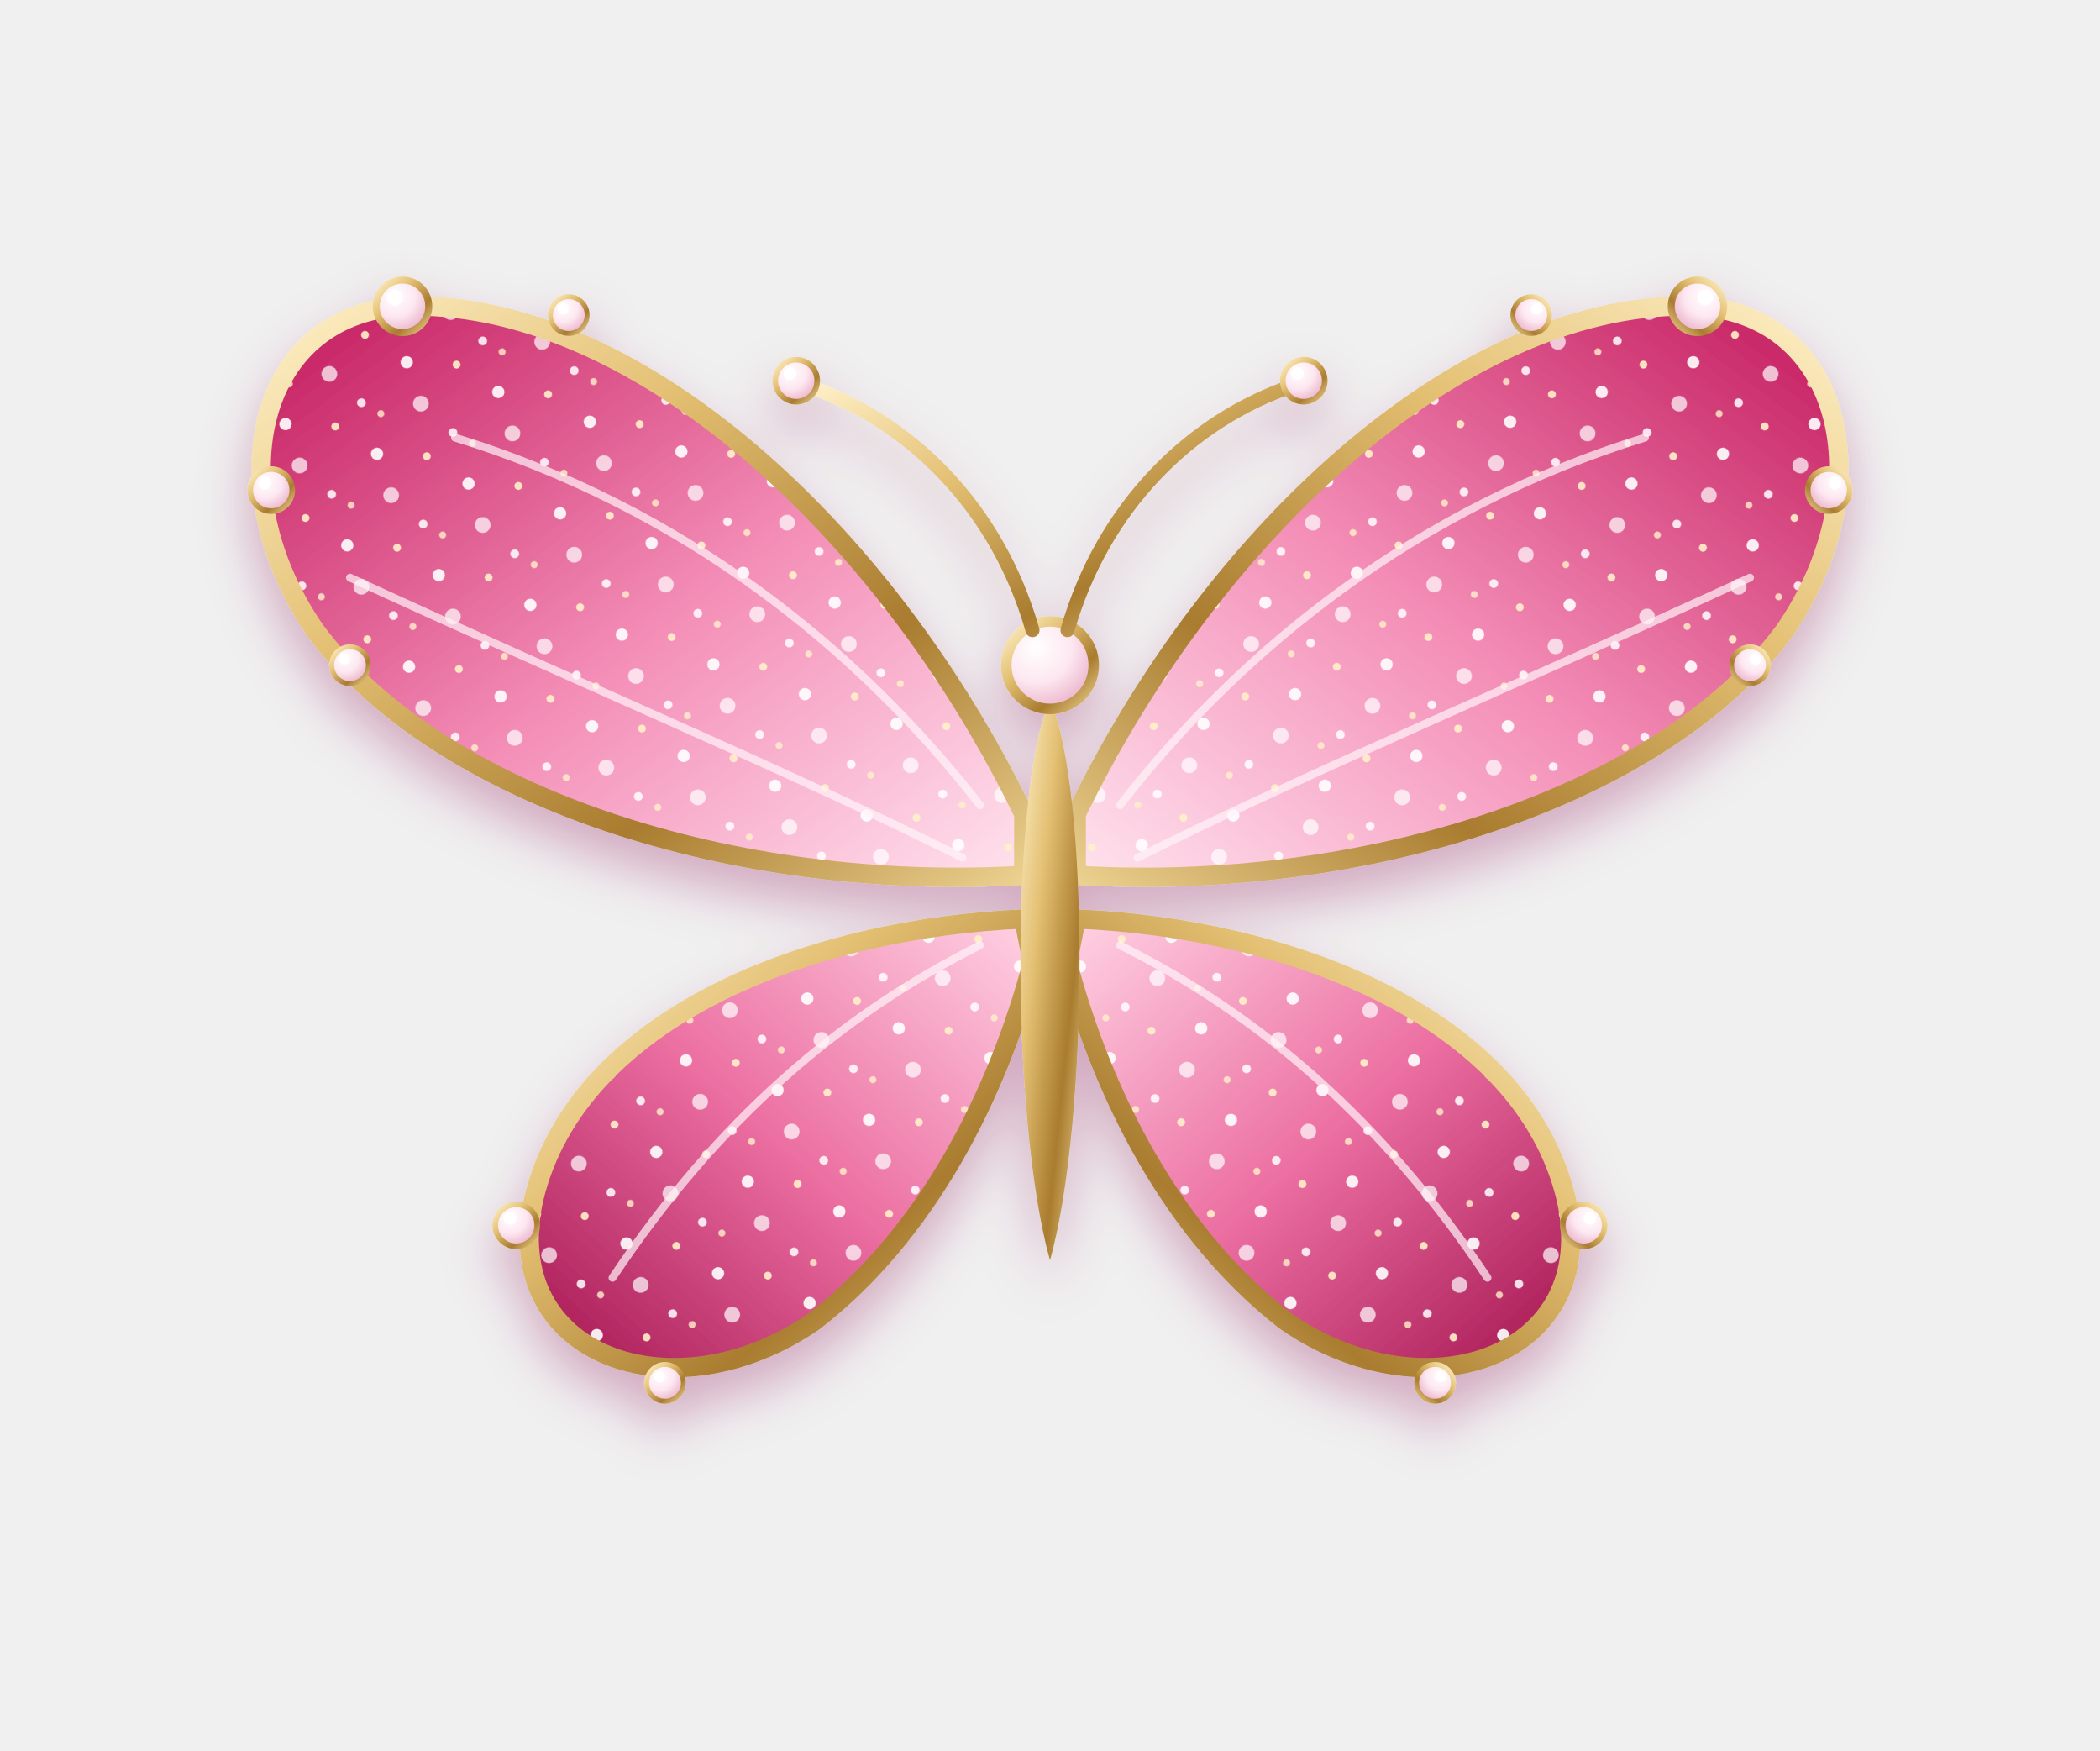
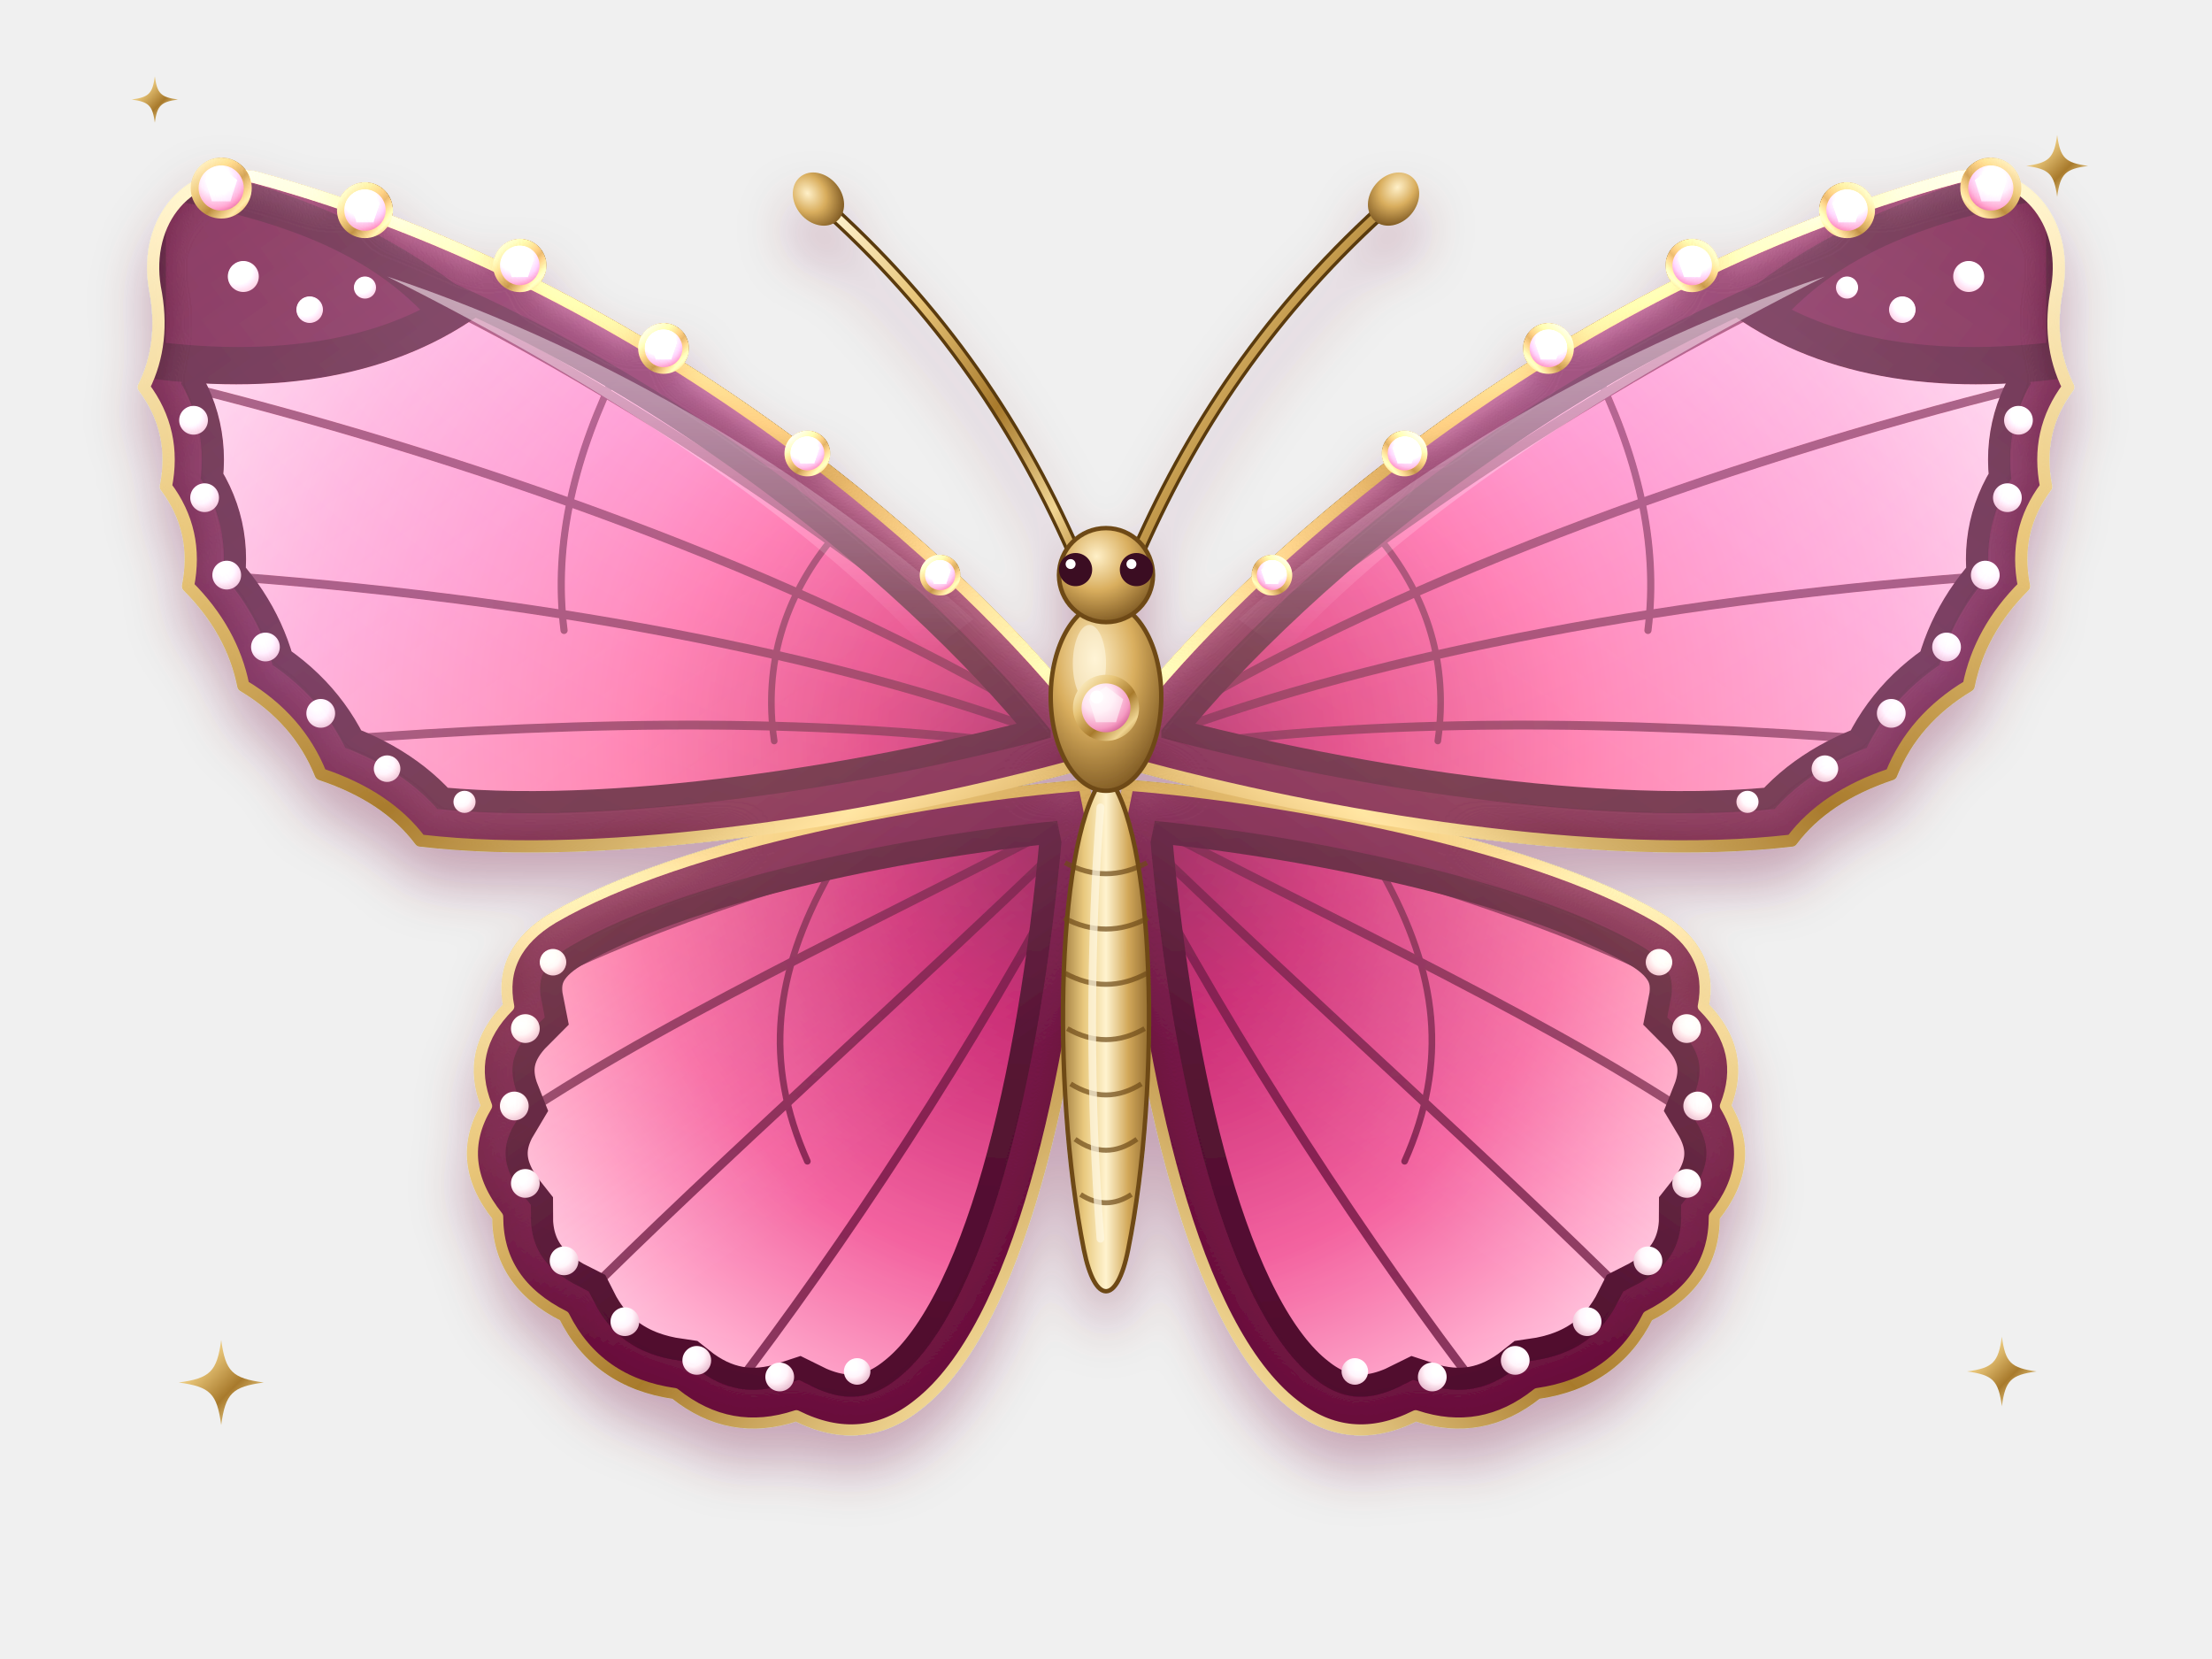
- <svg xmlns="http://www.w3.org/2000/svg" viewBox="0 0 240 200" role="img" aria-label="Glitter butterfly logo in blush to magenta with rhinestones and gold">
+ <svg xmlns="http://www.w3.org/2000/svg" viewBox="0 0 400 300" role="img" aria-label="Nails by Mary logo: a detailed 3D pink butterfly with veined wings, pearl-spotted margins, rhinestones and a gold body">
  <defs>
-     <linearGradient id="d4up" x1="1" y1="1" x2="0" y2="0">
-       <stop offset="0" stop-color="#FFE3EE" />
-       <stop offset="0.45" stop-color="#F48FB8" />
-       <stop offset="1" stop-color="#C2185B" />
+     <path id="fw" d="M196 130 C176 104 120 52 46 32 C34 30 26 40 28 52 Q30 62 26 70 Q32 78 30 88 Q36 96 34 106 Q42 114 44 124 Q54 130 58 140 Q70 144 76 152 C110 156 160 148 196 138 Z" />
+     <path id="hw" d="M196 142 C170 144 124 152 100 166 Q90 172 92 182 Q84 190 88 200 Q82 210 90 220 Q90 232 102 238 Q108 250 122 252 Q132 260 144 256 Q156 262 166 254 C184 240 194 196 198 152 Z" />
+     <clipPath id="fwClip">
+       <use href="#fw" />
+     </clipPath>
+     <clipPath id="hwClip">
+       <use href="#hw" />
+     </clipPath>
+     <radialGradient id="fwFill" gradientUnits="userSpaceOnUse" cx="196" cy="134" r="175">
+       <stop offset="0" stop-color="#8E0F4C" />
+       <stop offset="0.22" stop-color="#C8236F" />
+       <stop offset="0.5" stop-color="#F0649F" />
+       <stop offset="0.8" stop-color="#FF97C1" />
+       <stop offset="1" stop-color="#FFC4DB" />
+     </radialGradient>
+     <radialGradient id="hwFill" gradientUnits="userSpaceOnUse" cx="198" cy="148" r="130">
+       <stop offset="0" stop-color="#7C0D43" />
+       <stop offset="0.3" stop-color="#BE1F68" />
+       <stop offset="0.65" stop-color="#EB5C98" />
+       <stop offset="1" stop-color="#FFC6DC" />
+     </radialGradient>
+     <linearGradient id="iris" gradientUnits="userSpaceOnUse" x1="40" y1="30" x2="196" y2="250">
+       <stop offset="0" stop-color="#FFFFFF" stop-opacity="0.12" />
+       <stop offset="0.3" stop-color="#E9D4FF" stop-opacity="0.22" />
+       <stop offset="0.55" stop-color="#FFE7B8" stop-opacity="0.18" />
+       <stop offset="0.8" stop-color="#FFFFFF" stop-opacity="0" />
    </linearGradient>
-     <linearGradient id="d4lo" x1="1" y1="0" x2="0" y2="1">
-       <stop offset="0" stop-color="#FFD3E4" />
-       <stop offset="0.5" stop-color="#EC6FA2" />
-       <stop offset="1" stop-color="#A3134F" />
+     <linearGradient id="gold" x1="0" y1="0" x2="1" y2="1">
+       <stop offset="0" stop-color="#FFF4D1" />
+       <stop offset="0.3" stop-color="#E7C477" />
+       <stop offset="0.6" stop-color="#A87A2C" />
+       <stop offset="0.85" stop-color="#F0D592" />
+       <stop offset="1" stop-color="#B8893A" />
    </linearGradient>
-     <linearGradient id="d4gold" x1="0" y1="0" x2="1" y2="1">
-       <stop offset="0" stop-color="#FFF1C9" />
-       <stop offset="0.35" stop-color="#E3BF72" />
-       <stop offset="0.7" stop-color="#A97C2F" />
-       <stop offset="1" stop-color="#EBD08F" />
+     <linearGradient id="goldBody" gradientUnits="userSpaceOnUse" x1="190" y1="0" x2="210" y2="0">
+       <stop offset="0" stop-color="#7A5520" />
+       <stop offset="0.3" stop-color="#E9C97E" />
+       <stop offset="0.5" stop-color="#FFF3CF" />
+       <stop offset="0.7" stop-color="#D2A85A" />
+       <stop offset="1" stop-color="#6E4A18" />
    </linearGradient>
-     <radialGradient id="d4gem" cx="0.35" cy="0.3" r="0.8">
+     <radialGradient id="thorax" cx="0.4" cy="0.3" r="0.8">
+       <stop offset="0" stop-color="#FFF0C8" />
+       <stop offset="0.45" stop-color="#D9AE5E" />
+       <stop offset="1" stop-color="#6E4A18" />
+     </radialGradient>
+     <radialGradient id="pearl" cx="0.35" cy="0.3" r="0.75">
      <stop offset="0" stop-color="#FFFFFF" />
-       <stop offset="0.5" stop-color="#FDE7F0" />
-       <stop offset="1" stop-color="#E7A9C3" />
+       <stop offset="0.55" stop-color="#FDEFF5" />
+       <stop offset="1" stop-color="#E2B4C8" />
    </radialGradient>
-     <pattern id="d4sparkle" width="11" height="11" patternUnits="userSpaceOnUse" patternTransform="rotate(18)">
-       <circle cx="2" cy="3" r="0.7" fill="#FFFFFF" opacity="0.9" />
-       <circle cx="7.5" cy="1.5" r="0.45" fill="#FFF1C9" opacity="0.9" />
-       <circle cx="5" cy="7" r="0.9" fill="#FFFFFF" opacity="0.7" />
-       <circle cx="9.5" cy="9" r="0.5" fill="#FFFFFF" opacity="0.85" />
-       <circle cx="1" cy="9.5" r="0.4" fill="#FFF1C9" opacity="0.8" />
-     </pattern>
-     <filter id="d4shadow" x="-20%" y="-20%" width="140%" height="140%">
-       <feDropShadow dx="0" dy="3" stdDeviation="3" flood-color="#8E0E4E" flood-opacity="0.3" />
+     <radialGradient id="crystal" cx="0.35" cy="0.3" r="0.8">
+       <stop offset="0" stop-color="#FFFFFF" />
+       <stop offset="0.35" stop-color="#FFE3F0" />
+       <stop offset="0.7" stop-color="#F59AC2" />
+       <stop offset="1" stop-color="#B8336F" />
+     </radialGradient>
+     <linearGradient id="gloss" x1="0" y1="0" x2="0" y2="1">
+       <stop offset="0" stop-color="#FFFFFF" stop-opacity="0.85" />
+       <stop offset="1" stop-color="#FFFFFF" stop-opacity="0" />
+     </linearGradient>
+     <filter id="relief" x="-5%" y="-5%" width="110%" height="110%" color-interpolation-filters="sRGB">
+       <feGaussianBlur in="SourceAlpha" stdDeviation="3" result="b" />
+       <feSpecularLighting in="b" surfaceScale="5" specularConstant="0.9" specularExponent="24" lighting-color="#FFF3F8" result="spec">
+         <fePointLight x="200" y="-60" z="260" />
+       </feSpecularLighting>
+       <feComposite in="spec" in2="SourceAlpha" operator="in" result="specIn" />
+       <feComposite in="SourceGraphic" in2="specIn" operator="arithmetic" k1="0" k2="1" k3="0.32" k4="0" />
    </filter>
-     <path id="d4u" d="M117 93 C101 60 72 34 46 35 C29 36 25 56 36 72 C50 91 84 102 117 100 Z" />
-     <path id="d4l" d="M117 105 C93 106 66 116 61 137 C57 155 77 162 93 151 C106 141 114 125 118 110 Z" />
-     <g id="d4gemDot">
-       <circle r="3" fill="url(#d4gem)" stroke="url(#d4gold)" stroke-width="0.8" />
-       <circle cx="-0.9" cy="-1" r="0.9" fill="#FFFFFF" />
+     <filter id="shadow" x="-15%" y="-15%" width="130%" height="140%">
+       <feDropShadow dx="0" dy="6" stdDeviation="5" flood-color="#6B0B39" flood-opacity="0.32" />
+     </filter>
+     <g id="gem">
+       <circle r="4" fill="url(#crystal)" stroke="url(#gold)" stroke-width="1.2" />
+       <path d="M-2.4 -1.2 L0 -3 L2.4 -1.2 L1.4 2 L-1.4 2 Z" fill="#FFFFFF" opacity="0.5" />
+       <circle cx="-1.3" cy="-1.5" r="0.9" fill="#FFFFFF" />
    </g>
-     <g id="d4wing">
-       <use href="#d4u" fill="url(#d4up)" />
-       <use href="#d4l" fill="url(#d4lo)" />
-       <use href="#d4u" fill="url(#d4sparkle)" />
-       <use href="#d4l" fill="url(#d4sparkle)" />
-       <use href="#d4u" fill="none" stroke="url(#d4gold)" stroke-width="2.2" />
-       <use href="#d4l" fill="none" stroke="url(#d4gold)" stroke-width="2.2" />
-       <path d="M112 92 C98 74 78 58 52 50 M110 98 C90 88 66 78 40 66 M112 108 C96 116 82 128 70 146" fill="none" stroke="#FFF4F8" stroke-width="0.9" stroke-linecap="round" opacity="0.7" />
-       <use href="#d4gemDot" transform="translate(46 35)" />
-       <use href="#d4gemDot" transform="translate(31 56) scale(0.8)" />
-       <use href="#d4gemDot" transform="translate(40 76) scale(0.7)" />
-       <use href="#d4gemDot" transform="translate(65 36) scale(0.7)" />
-       <use href="#d4gemDot" transform="translate(59 140) scale(0.8)" />
-       <use href="#d4gemDot" transform="translate(76 158) scale(0.7)" />
+     <path id="spark" d="M0 -7 C0.7 -1.8 1.8 -0.7 7 0 C1.8 0.7 0.7 1.8 0 7 C-0.7 1.8 -1.8 0.7 -7 0 C-1.8 -0.7 -0.7 -1.8 0 -7 Z" />
+     <g id="wingL">
+       <g clip-path="url(#hwClip)">
+         <use href="#hw" fill="url(#hwFill)" />
+         <g fill="none" stroke="#5E0A33" stroke-linecap="round" opacity="0.75">
+           <path d="M194 146 C160 154 124 164 96 178" stroke-width="1.6" />
+           <path d="M194 148 C160 166 116 186 88 206" stroke-width="1.6" />
+           <path d="M195 150 C164 180 130 210 104 236" stroke-width="1.6" />
+           <path d="M196 152 C176 190 152 226 132 252" stroke-width="1.6" />
+           <path d="M197 154 C188 196 176 230 164 254" stroke-width="1.4" />
+           <path d="M150 158 C140 176 138 192 146 210" stroke-width="1.2" />
+         </g>
+         <use href="#hw" fill="none" stroke="#4A0828" stroke-width="20" />
+         <use href="#hw" fill="none" stroke="#7C1046" stroke-width="12" opacity="0.6" />
+         <g fill="url(#pearl)">
+           <circle cx="100" cy="174" r="2.4" />
+           <circle cx="95" cy="186" r="2.6" />
+           <circle cx="93" cy="200" r="2.6" />
+           <circle cx="95" cy="214" r="2.6" />
+           <circle cx="102" cy="228" r="2.6" />
+           <circle cx="113" cy="239" r="2.6" />
+           <circle cx="126" cy="246" r="2.6" />
+           <circle cx="141" cy="249" r="2.6" />
+           <circle cx="155" cy="248" r="2.4" />
+         </g>
+         <use href="#hw" fill="url(#iris)" />
+       </g>
+       <use href="#hw" fill="none" stroke="url(#gold)" stroke-width="2" stroke-linejoin="round" />
+       <g clip-path="url(#fwClip)">
+         <use href="#fw" fill="url(#fwFill)" />
+         <g fill="none" stroke="#5E0A33" stroke-linecap="round" opacity="0.75">
+           <path d="M194 131 C150 96 100 60 46 40" stroke-width="1.8" />
+           <path d="M192 132 C150 106 90 84 34 70" stroke-width="1.6" />
+           <path d="M190 133 C150 118 96 108 38 104" stroke-width="1.6" />
+           <path d="M188 135 C150 130 110 130 58 134" stroke-width="1.6" />
+           <path d="M186 137 C150 140 120 146 84 150" stroke-width="1.4" />
+           <path d="M112 66 C104 82 100 98 102 114" stroke-width="1.3" />
+           <path d="M150 98 C142 108 138 120 140 134" stroke-width="1.2" />
+         </g>
+         <use href="#fw" fill="none" stroke="#4A0828" stroke-width="20" />
+         <use href="#fw" fill="none" stroke="#7C1046" stroke-width="12" opacity="0.6" />
+         <path d="M22 28 C50 32 72 42 88 56 C72 68 50 72 24 68 Z" fill="#4A0828" />
+         <path d="M30 36 C52 40 66 46 76 56 C64 62 48 64 30 62 Z" fill="#7C1046" opacity="0.55" />
+         <g fill="url(#pearl)">
+           <circle cx="44" cy="50" r="2.8" />
+           <circle cx="56" cy="56" r="2.4" />
+           <circle cx="66" cy="52" r="2" />
+           <circle cx="35" cy="76" r="2.6" />
+           <circle cx="37" cy="90" r="2.6" />
+           <circle cx="41" cy="104" r="2.6" />
+           <circle cx="48" cy="117" r="2.6" />
+           <circle cx="58" cy="129" r="2.6" />
+           <circle cx="70" cy="139" r="2.4" />
+           <circle cx="84" cy="145" r="2" />
+         </g>
+         <use href="#fw" fill="url(#iris)" />
+         <path d="M176 112 C150 88 112 64 70 50 C110 70 146 94 168 118 Z" fill="url(#gloss)" opacity="0.55" />
+       </g>
+       <use href="#fw" fill="none" stroke="url(#gold)" stroke-width="2.2" stroke-linejoin="round" />
+       <use href="#gem" transform="translate(170 104) scale(0.8)" />
+       <use href="#gem" transform="translate(146 82) scale(0.9)" />
+       <use href="#gem" transform="translate(120 63)" />
+       <use href="#gem" transform="translate(94 48) scale(1.05)" />
+       <use href="#gem" transform="translate(66 38) scale(1.1)" />
+       <use href="#gem" transform="translate(40 34) scale(1.2)" />
    </g>
  </defs>
-   <g filter="url(#d4shadow)">
-     <use href="#d4wing" />
-     <use href="#d4wing" transform="translate(240 0) scale(-1 1)" />
-     <path d="M120 80 C124.5 90 124.5 128 120 144 C115.5 128 115.5 90 120 80 Z" fill="url(#d4gold)" />
-     <circle cx="120" cy="76" r="5" fill="url(#d4gem)" stroke="url(#d4gold)" stroke-width="1.2" />
-     <path d="M118 72 C114 58 104 48 92 44 M122 72 C126 58 136 48 148 44" fill="none" stroke="url(#d4gold)" stroke-width="1.6" stroke-linecap="round" />
-     <use href="#d4gemDot" transform="translate(91 43.5) scale(0.8)" />
-     <use href="#d4gemDot" transform="translate(149 43.5) scale(0.8)" />
+   <g filter="url(#shadow)">
+     <g filter="url(#relief)">
+       <use href="#wingL" />
+       <use href="#wingL" transform="translate(400 0) scale(-1 1)" />
+     </g>
+     <g fill="none" stroke-linecap="round">
+       <path d="M196 104 C186 80 172 58 150 38" stroke="#5A3A10" stroke-width="2.6" />
+       <path d="M204 104 C214 80 228 58 250 38" stroke="#5A3A10" stroke-width="2.6" />
+       <path d="M196 104 C186 80 172 58 150 38" stroke="url(#gold)" stroke-width="1.4" />
+       <path d="M204 104 C214 80 228 58 250 38" stroke="url(#gold)" stroke-width="1.4" />
+     </g>
+     <ellipse cx="148" cy="36" rx="4.2" ry="5.2" transform="rotate(-40 148 36)" fill="url(#thorax)" />
+     <ellipse cx="252" cy="36" rx="4.2" ry="5.2" transform="rotate(40 252 36)" fill="url(#thorax)" />
+     <path d="M200 140 C209 150 210 196 204 226 C202 236 198 236 196 226 C190 196 191 150 200 140 Z" fill="url(#goldBody)" stroke="#6E4A18" stroke-width="0.8" />
+     <g fill="none" stroke="#6E4A18" stroke-width="0.9" opacity="0.7">
+       <path d="M192.6 156 Q200 160 207.4 156" />
+       <path d="M192.4 166 Q200 170 207.6 166" />
+       <path d="M192.6 176 Q200 180 207.4 176" />
+       <path d="M193 186 Q200 190 207 186" />
+       <path d="M193.6 196 Q200 200 206.4 196" />
+       <path d="M194.4 206 Q200 210 205.6 206" />
+       <path d="M195.4 216 Q200 219 204.6 216" />
+     </g>
+     <path d="M199 146 C197 170 197 200 199 224" fill="none" stroke="#FFF8E2" stroke-width="1.4" opacity="0.7" stroke-linecap="round" />
+     <ellipse cx="200" cy="126" rx="10" ry="17" fill="url(#thorax)" stroke="#6E4A18" stroke-width="0.8" />
+     <ellipse cx="197" cy="120" rx="3" ry="7" fill="#FFF8E2" opacity="0.55" />
+     <circle cx="200" cy="104" r="8.5" fill="url(#thorax)" stroke="#6E4A18" stroke-width="0.8" />
+     <circle cx="194.5" cy="103" r="3" fill="#3A0A22" />
+     <circle cx="205.5" cy="103" r="3" fill="#3A0A22" />
+     <circle cx="193.6" cy="102" r="0.9" fill="#FFFFFF" />
+     <circle cx="204.6" cy="102" r="0.9" fill="#FFFFFF" />
+     <use href="#gem" transform="translate(200 128) scale(1.3)" />
  </g>
+   <use href="#spark" transform="translate(40 250) scale(1.1)" fill="url(#gold)" />
+   <use href="#spark" transform="translate(362 248) scale(0.9)" fill="url(#gold)" />
+   <use href="#spark" transform="translate(372 30) scale(0.8)" fill="url(#gold)" />
+   <use href="#spark" transform="translate(28 18) scale(0.6)" fill="url(#gold)" />
</svg>
